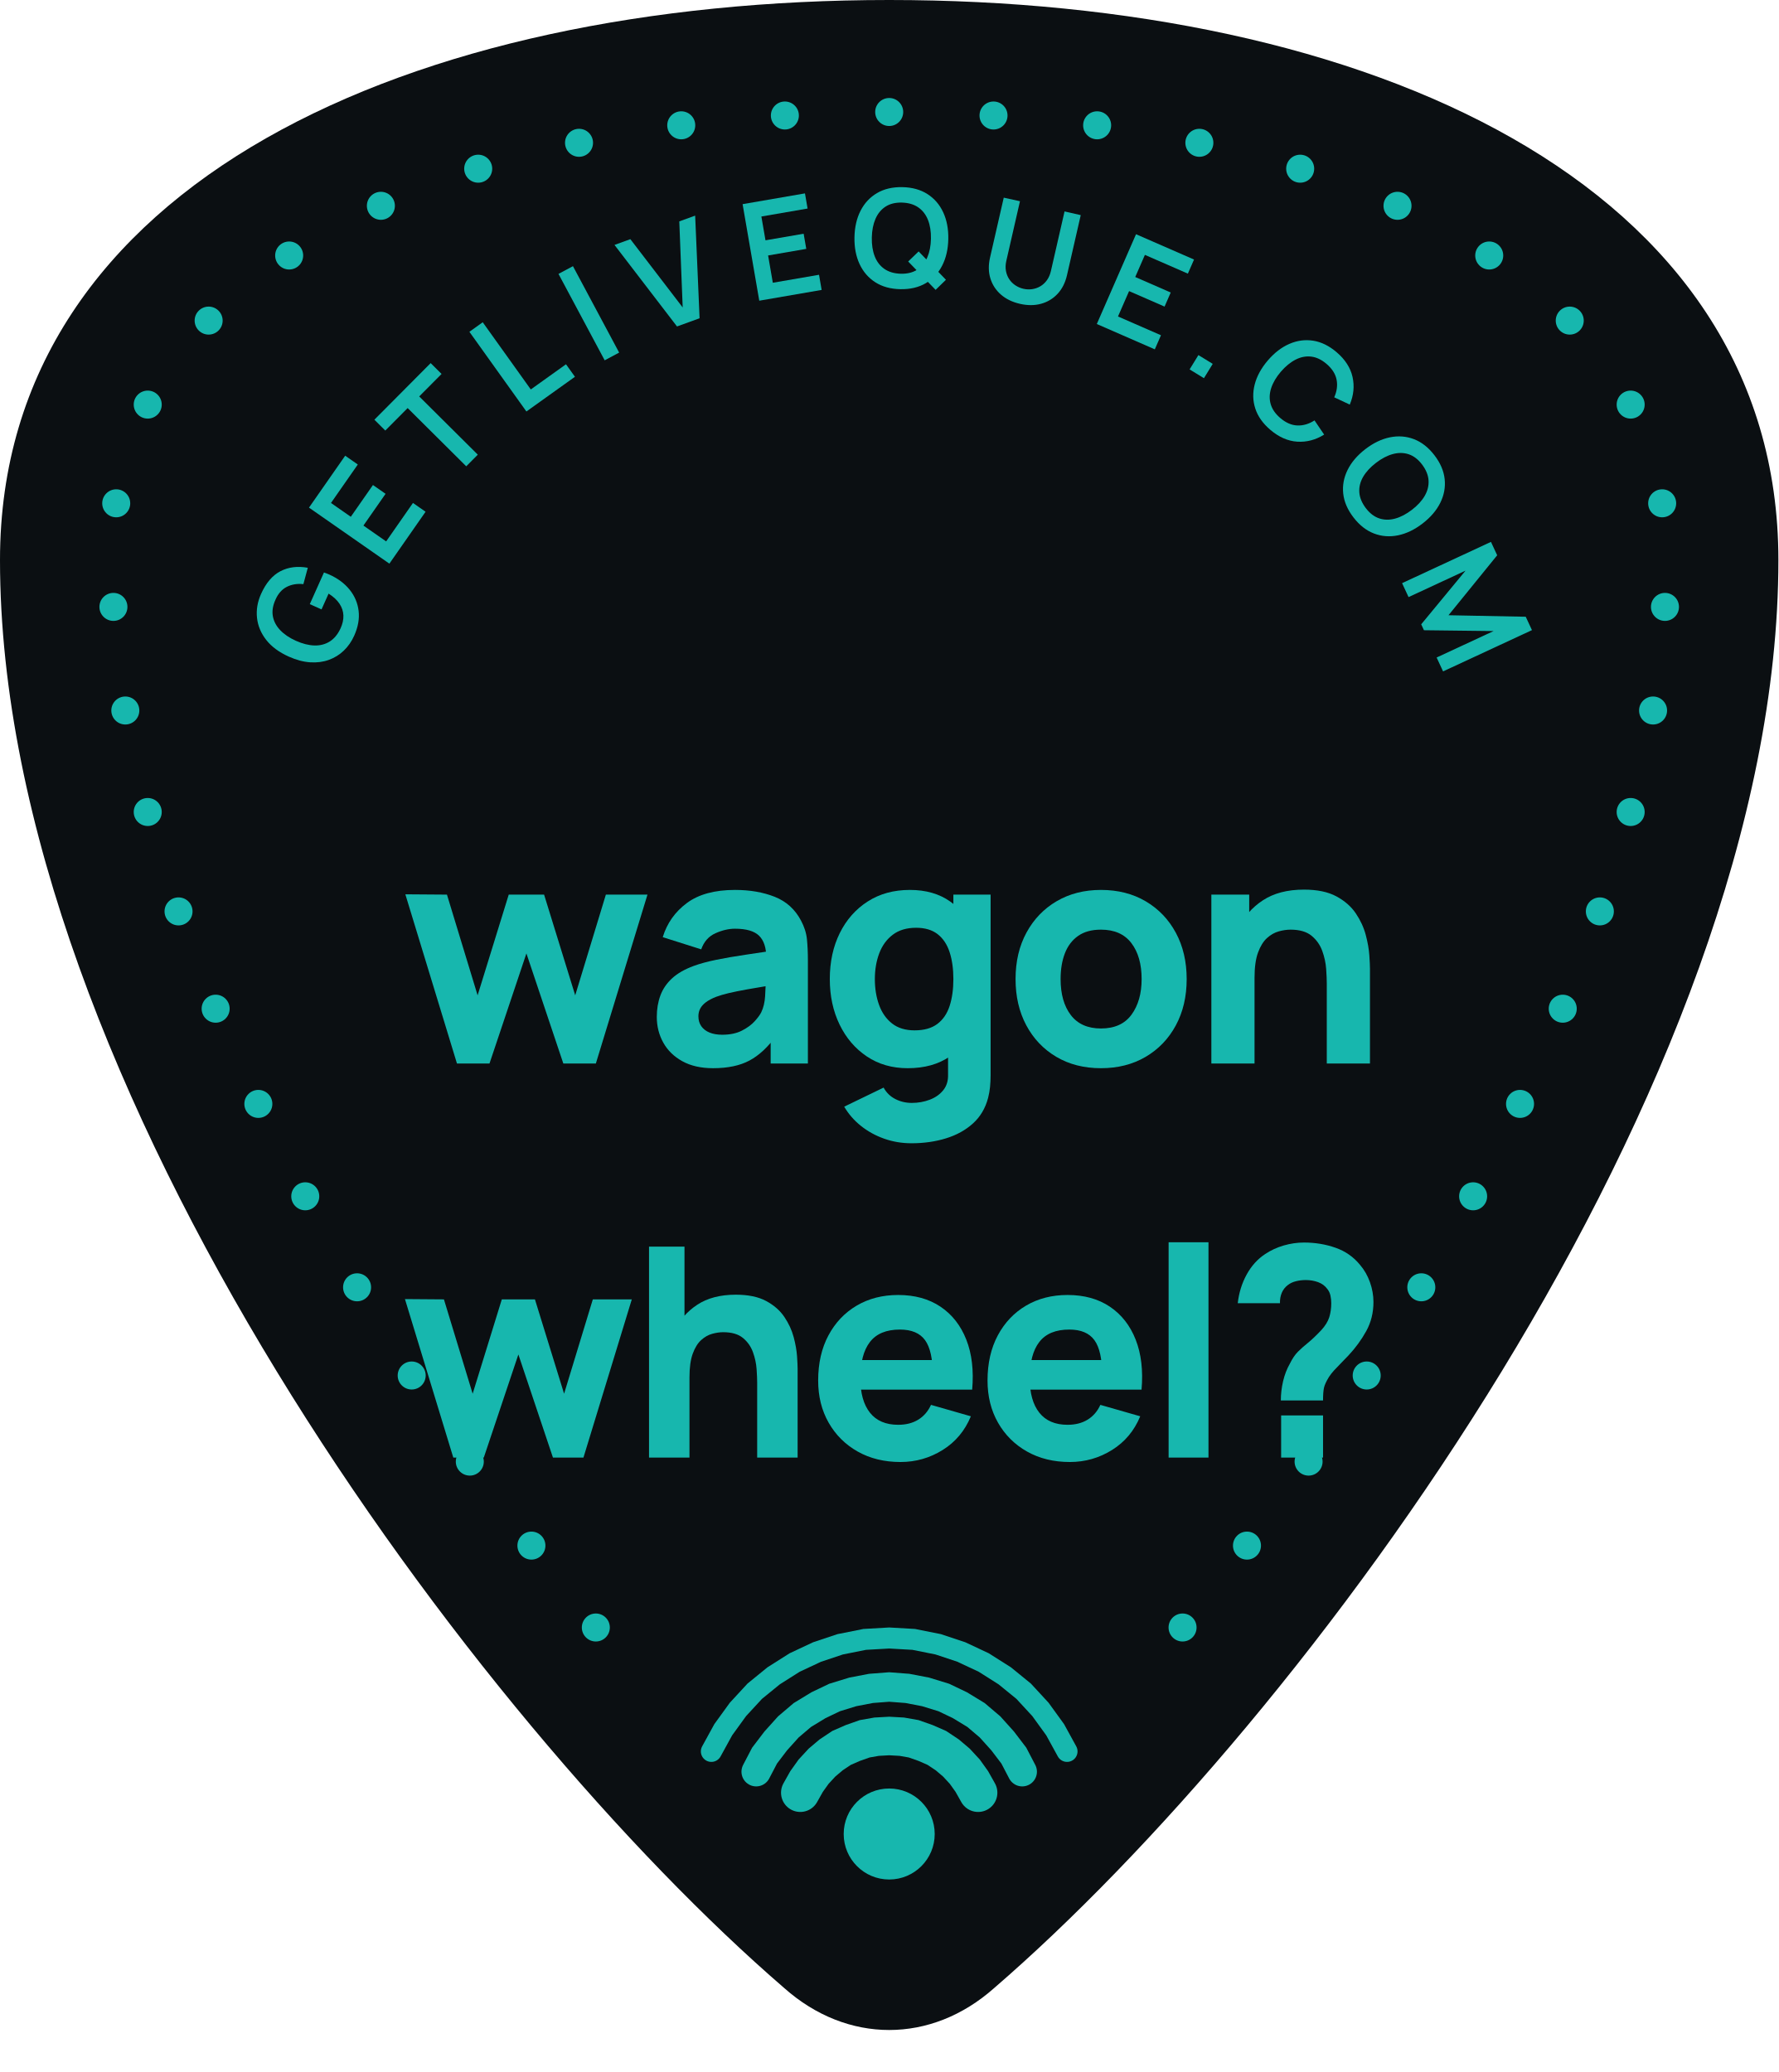
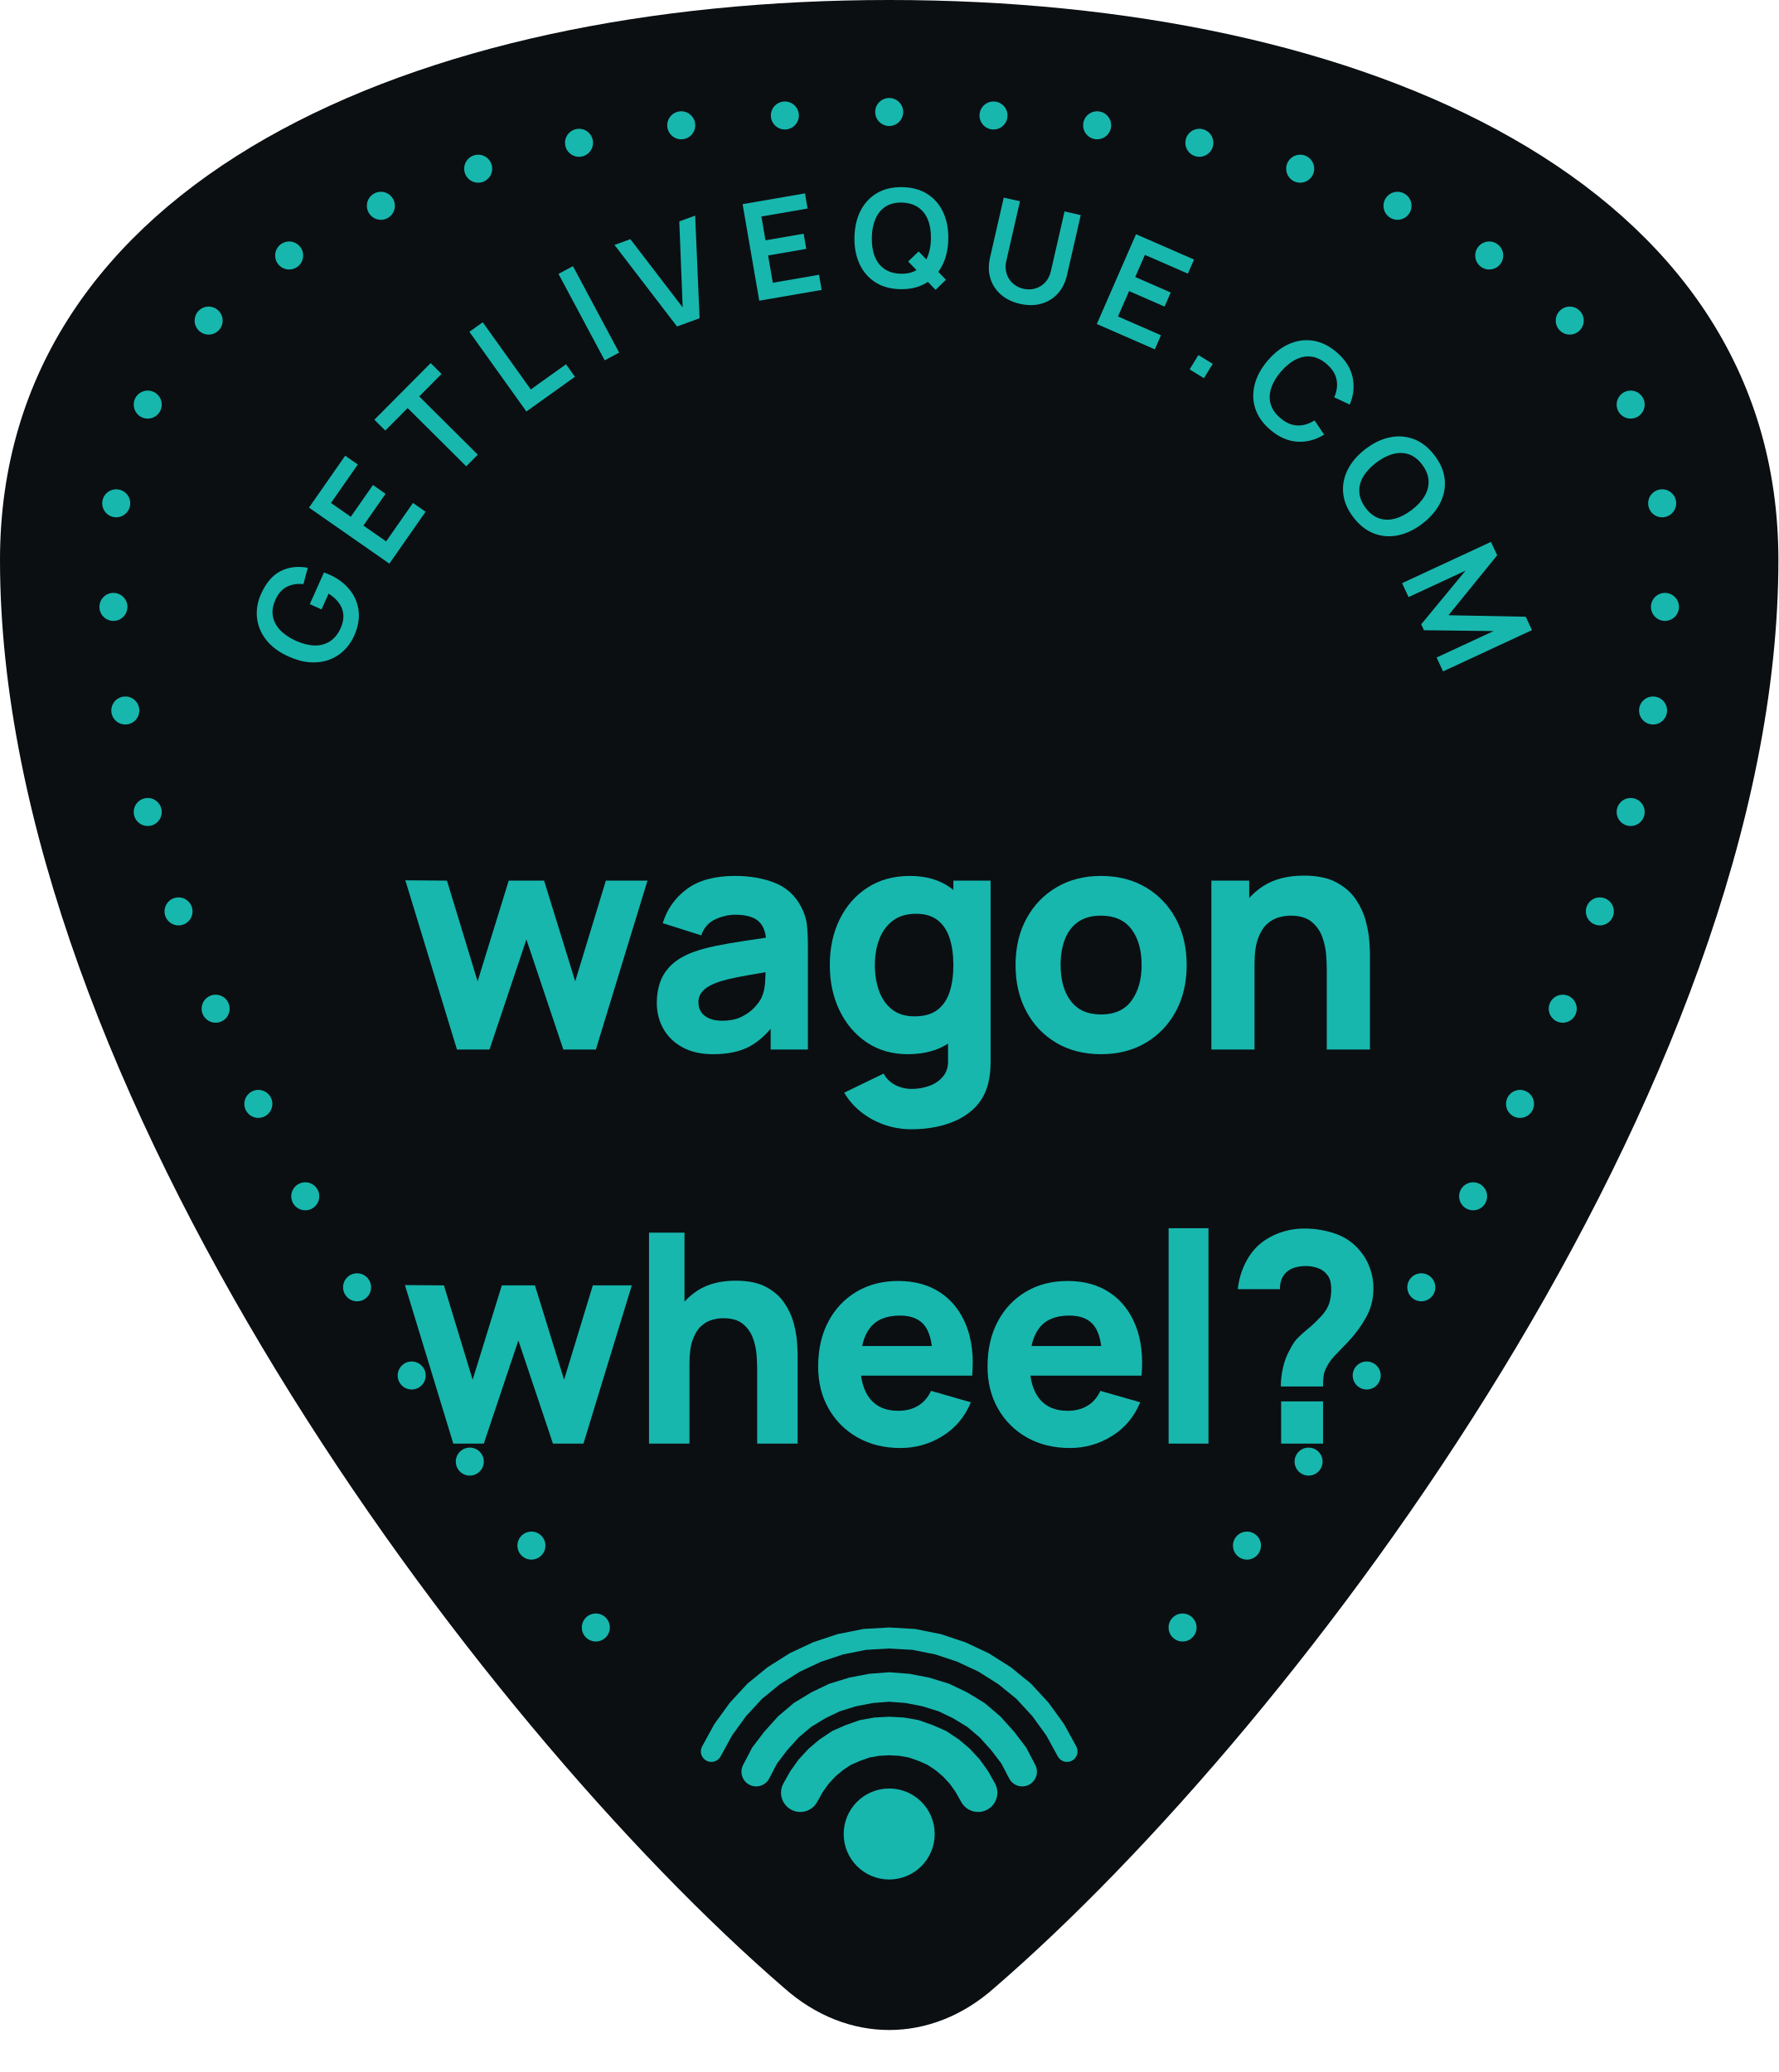
<svg xmlns="http://www.w3.org/2000/svg" viewBox="0 0 25.4 29.6" width="25.4mm" height="29.6mm">
  <defs>
    <clipPath id="pk">
      <path d="M 12.7 0.0 C 19.5 0.0 25.4 2.6 25.4 8.0 C 25.4 15.5 18.6 24.6 14.2 28.4 C 13.3 29.2 12.1 29.2 11.2 28.4 C 6.8 24.6 0.0 15.5 0.0 8.0 C 0.0 2.6 5.9 0.0 12.7 0.0 Z" />
    </clipPath>
  </defs>
  <path d="M 12.7 0.0 C 19.5 0.0 25.4 2.6 25.4 8.0 C 25.4 15.5 18.6 24.6 14.2 28.4 C 13.3 29.2 12.1 29.2 11.2 28.4 C 6.8 24.6 0.0 15.5 0.0 8.0 C 0.0 2.6 5.9 0.0 12.7 0.0 Z" fill="#0B0F12" />
  <g clip-path="url(#pk)">
    <circle cx="12.70" cy="1.60" r="0.2" fill="#17B7AE" />
    <circle cx="14.19" cy="1.65" r="0.2" fill="#17B7AE" />
    <circle cx="15.67" cy="1.79" r="0.2" fill="#17B7AE" />
    <circle cx="17.13" cy="2.04" r="0.2" fill="#17B7AE" />
    <circle cx="18.57" cy="2.41" r="0.2" fill="#17B7AE" />
    <circle cx="19.96" cy="2.94" r="0.2" fill="#17B7AE" />
    <circle cx="21.27" cy="3.65" r="0.2" fill="#17B7AE" />
    <circle cx="22.42" cy="4.58" r="0.2" fill="#17B7AE" />
    <circle cx="23.29" cy="5.78" r="0.2" fill="#17B7AE" />
    <circle cx="23.74" cy="7.19" r="0.2" fill="#17B7AE" />
    <circle cx="23.78" cy="8.67" r="0.2" fill="#17B7AE" />
    <circle cx="23.61" cy="10.15" r="0.2" fill="#17B7AE" />
    <circle cx="23.29" cy="11.60" r="0.2" fill="#17B7AE" />
    <circle cx="22.85" cy="13.02" r="0.2" fill="#17B7AE" />
    <circle cx="22.32" cy="14.41" r="0.2" fill="#17B7AE" />
    <circle cx="21.71" cy="15.77" r="0.2" fill="#17B7AE" />
    <circle cx="21.04" cy="17.09" r="0.2" fill="#17B7AE" />
    <circle cx="20.30" cy="18.39" r="0.2" fill="#17B7AE" />
    <circle cx="19.52" cy="19.65" r="0.2" fill="#17B7AE" />
    <circle cx="18.69" cy="20.88" r="0.2" fill="#17B7AE" />
    <circle cx="17.81" cy="22.08" r="0.2" fill="#17B7AE" />
    <circle cx="16.89" cy="23.25" r="0.2" fill="#17B7AE" />
    <circle cx="8.51" cy="23.25" r="0.2" fill="#17B7AE" />
    <circle cx="7.59" cy="22.08" r="0.2" fill="#17B7AE" />
    <circle cx="6.71" cy="20.88" r="0.2" fill="#17B7AE" />
    <circle cx="5.88" cy="19.65" r="0.2" fill="#17B7AE" />
    <circle cx="5.10" cy="18.39" r="0.2" fill="#17B7AE" />
    <circle cx="4.36" cy="17.09" r="0.2" fill="#17B7AE" />
    <circle cx="3.69" cy="15.77" r="0.2" fill="#17B7AE" />
    <circle cx="3.08" cy="14.41" r="0.2" fill="#17B7AE" />
    <circle cx="2.55" cy="13.02" r="0.2" fill="#17B7AE" />
    <circle cx="2.11" cy="11.60" r="0.2" fill="#17B7AE" />
    <circle cx="1.79" cy="10.15" r="0.2" fill="#17B7AE" />
    <circle cx="1.62" cy="8.67" r="0.2" fill="#17B7AE" />
    <circle cx="1.66" cy="7.19" r="0.2" fill="#17B7AE" />
    <circle cx="2.11" cy="5.78" r="0.2" fill="#17B7AE" />
    <circle cx="2.98" cy="4.58" r="0.2" fill="#17B7AE" />
    <circle cx="4.13" cy="3.65" r="0.2" fill="#17B7AE" />
    <circle cx="5.44" cy="2.94" r="0.2" fill="#17B7AE" />
    <circle cx="6.83" cy="2.41" r="0.2" fill="#17B7AE" />
    <circle cx="8.27" cy="2.04" r="0.2" fill="#17B7AE" />
    <circle cx="9.73" cy="1.79" r="0.2" fill="#17B7AE" />
    <circle cx="11.21" cy="1.65" r="0.2" fill="#17B7AE" />
    <path d="M11.43 25.61 L11.52 25.45 L11.62 25.31 L11.74 25.18 L11.87 25.07 L12.02 24.97 L12.18 24.90 L12.35 24.84 L12.52 24.81 L12.70 24.80 L12.88 24.81 L13.05 24.84 L13.22 24.90 L13.38 24.97 L13.53 25.07 L13.66 25.18 L13.78 25.31 L13.88 25.45 L13.97 25.61" fill="none" stroke="#17B7AE" stroke-width="0.55" stroke-linecap="round" />
    <path d="M10.80 25.31 L10.92 25.08 L11.08 24.87 L11.26 24.67 L11.46 24.50 L11.69 24.36 L11.92 24.25 L12.18 24.17 L12.44 24.12 L12.70 24.10 L12.96 24.12 L13.22 24.17 L13.48 24.25 L13.71 24.36 L13.94 24.50 L14.14 24.67 L14.32 24.87 L14.48 25.08 L14.60 25.31" fill="none" stroke="#17B7AE" stroke-width="0.42" stroke-linecap="round" />
    <path d="M10.16 25.02 L10.33 24.71 L10.54 24.42 L10.78 24.16 L11.05 23.94 L11.35 23.75 L11.67 23.60 L12.00 23.49 L12.35 23.42 L12.70 23.40 L13.05 23.42 L13.40 23.49 L13.73 23.60 L14.05 23.75 L14.35 23.94 L14.62 24.16 L14.86 24.42 L15.07 24.71 L15.24 25.02" fill="none" stroke="#17B7AE" stroke-width="0.3" stroke-linecap="round" />
    <circle cx="12.7" cy="26.2" r="0.65" fill="#17B7AE" />
    <g transform="translate(5.032 9.070) rotate(-65.90)">
      <path transform="translate(-0.712 0) scale(0.000972 -0.000972)" d="M734 -30Q594 -30 471.5 19.5Q349 69 256.5 165.0Q164 261 112.0 400.5Q60 540 60 720Q60 956 148.0 1123.5Q236 1291 389.0 1380.5Q542 1470 734 1470Q1000 1470 1155.5 1346.5Q1311 1223 1366 1000L1120 961Q1079 1089 986.0 1165.5Q893 1242 749 1242Q604 1244 508.0 1179.0Q412 1114 363.5 996.0Q315 878 315 720Q315 562 363.0 445.5Q411 329 507.5 264.0Q604 199 749 197Q858 196 940.0 236.5Q1022 277 1074.0 359.5Q1126 442 1144 566H890V755H1400Q1402 739 1403.0 708.0Q1404 677 1404 671Q1404 467 1323.5 308.5Q1243 150 1093.0 60.0Q943 -30 734 -30Z" fill="#17B7AE" />
    </g>
    <g transform="translate(5.809 7.697) rotate(-55.12)">
      <path transform="translate(-0.569 0) scale(0.000972 -0.000972)" d="M140 0V1440H1070V1214H381V859H950V633H381V226H1070V0Z" fill="#17B7AE" />
    </g>
    <g transform="translate(6.742 6.578) rotate(-45.17)">
      <path transform="translate(-0.590 0) scale(0.000972 -0.000972)" d="M486 0V1214H20V1440H1193V1214H727V0Z" fill="#17B7AE" />
    </g>
    <g transform="translate(7.814 5.667) rotate(-35.57)">
      <path transform="translate(-0.519 0) scale(0.000972 -0.000972)" d="M160 0V1440H401V226H1037V0Z" fill="#17B7AE" />
    </g>
    <g transform="translate(8.740 5.092) rotate(-28.12)">
      <path transform="translate(-0.273 0) scale(0.000972 -0.000972)" d="M160 0V1440H401V0Z" fill="#17B7AE" />
    </g>
    <g transform="translate(9.831 4.605) rotate(-19.97)">
      <path transform="translate(-0.623 0) scale(0.000972 -0.000972)" d="M464 0 10 1440H258L638 234L1023 1440H1271L817 0Z" fill="#17B7AE" />
    </g>
    <g transform="translate(11.271 4.222) rotate(-9.80)">
      <path transform="translate(-0.569 0) scale(0.000972 -0.000972)" d="M140 0V1440H1070V1214H381V859H950V633H381V226H1070V0Z" fill="#17B7AE" />
    </g>
    <g transform="translate(12.861 4.102) rotate(1.10)">
      <path transform="translate(-0.729 0) scale(0.000972 -0.000972)" d="M1267 -30 856 379 1007 530 1416 121ZM749 -30Q533 -30 379.0 64.5Q225 159 142.5 328.0Q60 497 60 720Q60 943 142.5 1112.0Q225 1281 379.0 1375.5Q533 1470 749 1470Q965 1470 1119.5 1375.5Q1274 1281 1356.5 1112.0Q1439 943 1439 720Q1439 497 1356.5 328.0Q1274 159 1119.5 64.5Q965 -30 749 -30ZM749 197Q894 196 990.5 261.0Q1087 326 1135.5 444.0Q1184 562 1184 720Q1184 878 1135.5 994.5Q1087 1111 990.5 1176.0Q894 1241 749 1243Q604 1244 508.0 1179.0Q412 1114 363.5 996.0Q315 878 315 720Q315 562 363.0 445.5Q411 329 507.5 264.0Q604 199 749 197Z" fill="#17B7AE" />
    </g>
    <g transform="translate(14.574 4.312) rotate(12.89)">
      <path transform="translate(-0.700 0) scale(0.000972 -0.000972)" d="M720 -30Q548 -30 417.5 40.0Q287 110 213.5 237.0Q140 364 140 535V1438L384 1440V541Q384 460 411.5 396.0Q439 332 486.0 287.5Q533 243 594.0 220.0Q655 197 720 197Q787 197 847.5 220.5Q908 244 955.0 288.5Q1002 333 1029.0 397.0Q1056 461 1056 541V1440H1300V535Q1300 364 1226.5 237.0Q1153 110 1022.5 40.0Q892 -30 720 -30Z" fill="#17B7AE" />
    </g>
    <g transform="translate(16.062 4.802) rotate(23.59)">
      <path transform="translate(-0.569 0) scale(0.000972 -0.000972)" d="M140 0V1440H1070V1214H381V859H950V633H381V226H1070V0Z" fill="#17B7AE" />
    </g>
    <g transform="translate(17.093 5.340) rotate(31.53)">
      <path transform="translate(-0.295 0) scale(0.000972 -0.000972)" d="M180 0V247H427V0Z" fill="#17B7AE" />
    </g>
    <g transform="translate(18.154 6.111) rotate(40.49)">
      <path transform="translate(-0.718 0) scale(0.000972 -0.000972)" d="M749 -30Q533 -30 379.0 64.5Q225 159 142.5 328.0Q60 497 60 720Q60 943 142.5 1112.0Q225 1281 379.0 1375.5Q533 1470 749 1470Q998 1470 1164.0 1345.5Q1330 1221 1397 1010L1154 943Q1112 1084 1011.0 1163.5Q910 1243 749 1243Q604 1243 507.5 1178.0Q411 1113 362.5 995.5Q314 878 313 720Q313 562 361.5 444.5Q410 327 507.0 262.0Q604 197 749 197Q910 197 1011.0 277.0Q1112 357 1154 497L1397 430Q1330 219 1164.0 94.5Q998 -30 749 -30Z" fill="#17B7AE" />
    </g>
    <g transform="translate(19.355 7.375) rotate(52.40)">
      <path transform="translate(-0.729 0) scale(0.000972 -0.000972)" d="M749 -30Q533 -30 379.0 64.5Q225 159 142.5 328.0Q60 497 60 720Q60 943 142.5 1112.0Q225 1281 379.0 1375.5Q533 1470 749 1470Q965 1470 1119.5 1375.5Q1274 1281 1356.5 1112.0Q1439 943 1439 720Q1439 497 1356.5 328.0Q1274 159 1119.5 64.5Q965 -30 749 -30ZM749 197Q894 196 990.5 261.0Q1087 326 1135.5 444.0Q1184 562 1184 720Q1184 878 1135.5 994.5Q1087 1111 990.5 1176.0Q894 1241 749 1243Q604 1244 508.0 1179.0Q412 1114 363.5 996.0Q315 878 315 720Q315 562 363.0 445.5Q411 329 507.5 264.0Q604 199 749 197Z" fill="#17B7AE" />
    </g>
    <g transform="translate(20.318 8.961) rotate(65.09)">
      <path transform="translate(-0.831 0) scale(0.000972 -0.000972)" d="M140 0V1440H357L855 420L1353 1440H1570V0H1345V923L903 0H807L366 923V0Z" fill="#17B7AE" />
    </g>
-     <path transform="translate(5.700 15.193) scale(0.002234 -0.002234)" d="M370 0 40 1082 306 1080 502 436 701 1080H927L1126 436L1322 1080H1588L1258 0H1050L814 704L578 0Z" fill="#17B7AE" />
-     <path transform="translate(9.202 15.193) scale(0.002234 -0.002234)" d="M440 -30Q324 -30 243.5 14.5Q163 59 121.5 133.5Q80 208 80 298Q80 373 103.0 435.0Q126 497 177.5 544.5Q229 592 316 624Q376 646 459.0 663.0Q542 680 647.0 695.5Q752 711 878 730L780 676Q780 772 734.0 817.0Q688 862 580 862Q520 862 455.0 833.0Q390 804 364 730L118 808Q159 942 272.0 1026.0Q385 1110 580 1110Q723 1110 834.0 1066.0Q945 1022 1002 914Q1034 854 1040.0 794.0Q1046 734 1046 660V0H808V222L842 176Q763 67 671.5 18.5Q580 -30 440 -30ZM498 184Q573 184 624.5 210.5Q676 237 706.5 271.0Q737 305 748 328Q769 372 772.5 430.5Q776 489 776 528L856 508Q735 488 660.0 474.5Q585 461 539.0 450.0Q493 439 458 426Q418 410 393.5 391.5Q369 373 357.5 351.0Q346 329 346 302Q346 265 364.5 238.5Q383 212 417.0 198.0Q451 184 498 184Z" fill="#17B7AE" />
-     <path transform="translate(11.673 15.193) scale(0.002234 -0.002234)" d="M602 -510Q510 -510 427.0 -480.5Q344 -451 278.5 -398.5Q213 -346 172 -276L424 -154Q450 -202 498.5 -227.0Q547 -252 604 -252Q665 -252 719.0 -231.5Q773 -211 805.5 -170.5Q838 -130 836 -70V244H870V1080H1108V-74Q1108 -114 1104.5 -149.5Q1101 -185 1092 -220Q1066 -319 995.5 -383.0Q925 -447 823.0 -478.5Q721 -510 602 -510ZM578 -30Q429 -30 317.0 45.0Q205 120 142.5 249.0Q80 378 80 540Q80 705 143.5 833.5Q207 962 322.0 1036.0Q437 1110 592 1110Q746 1110 851.0 1035.0Q956 960 1010.0 831.0Q1064 702 1064 540Q1064 378 1009.5 249.0Q955 120 847.0 45.0Q739 -30 578 -30ZM622 212Q713 212 767.5 253.0Q822 294 846.0 368.0Q870 442 870 540Q870 638 846.0 712.0Q822 786 769.5 827.0Q717 868 632 868Q541 868 482.5 823.5Q424 779 396.0 704.5Q368 630 368 540Q368 449 395.0 374.5Q422 300 478.0 256.0Q534 212 622 212Z" fill="#17B7AE" />
-     <path transform="translate(14.326 15.193) scale(0.002234 -0.002234)" d="M626 -30Q463 -30 340.0 43.0Q217 116 148.5 244.5Q80 373 80 540Q80 709 150.0 837.5Q220 966 343.0 1038.0Q466 1110 626 1110Q789 1110 912.5 1037.0Q1036 964 1105.0 835.5Q1174 707 1174 540Q1174 372 1104.5 243.5Q1035 115 911.5 42.5Q788 -30 626 -30ZM626 224Q757 224 821.5 312.5Q886 401 886 540Q886 684 820.5 770.0Q755 856 626 856Q537 856 480.0 816.0Q423 776 395.5 705.0Q368 634 368 540Q368 395 433.5 309.5Q499 224 626 224Z" fill="#17B7AE" />
-     <path transform="translate(16.993 15.193) scale(0.002234 -0.002234)" d="M876 0V510Q876 547 872.0 604.5Q868 662 847.0 720.0Q826 778 778.5 817.0Q731 856 644 856Q609 856 569.0 845.0Q529 834 494.0 802.5Q459 771 436.5 710.0Q414 649 414 548L258 622Q258 750 310.0 862.0Q362 974 466.5 1043.0Q571 1112 730 1112Q857 1112 937.0 1069.0Q1017 1026 1061.5 960.0Q1106 894 1125.0 822.5Q1144 751 1148.0 692.0Q1152 633 1152 606V0ZM138 0V1080H380V722H414V0Z" fill="#17B7AE" />
-     <path transform="translate(5.700 20.823) scale(0.002093 -0.002093)" d="M370 0 40 1082 306 1080 502 436 701 1080H927L1126 436L1322 1080H1588L1258 0H1050L814 704L578 0Z" fill="#17B7AE" />
-     <path transform="translate(8.981 20.823) scale(0.002093 -0.002093)" d="M876 0V510Q876 547 872.0 604.5Q868 662 847.0 720.0Q826 778 778.5 817.0Q731 856 644 856Q609 856 569.0 845.0Q529 834 494.0 802.5Q459 771 436.5 710.0Q414 649 414 548L258 622Q258 750 310.0 862.0Q362 974 466.5 1043.0Q571 1112 730 1112Q857 1112 937.0 1069.0Q1017 1026 1061.5 960.0Q1106 894 1125.0 822.5Q1144 751 1148.0 692.0Q1152 633 1152 606V0ZM138 0V1440H380V700H414V0Z" fill="#17B7AE" />
-     <path transform="translate(11.518 20.823) scale(0.002093 -0.002093)" d="M642 -30Q476 -30 349.5 41.5Q223 113 151.5 238.5Q80 364 80 526Q80 703 150.0 834.0Q220 965 343.0 1037.5Q466 1110 626 1110Q796 1110 915.0 1030.0Q1034 950 1091.0 805.0Q1148 660 1131 464H862V564Q862 729 809.5 801.5Q757 874 638 874Q499 874 433.5 789.5Q368 705 368 540Q368 389 433.5 306.5Q499 224 626 224Q706 224 763.0 259.0Q820 294 850 360L1122 282Q1061 134 929.5 52.0Q798 -30 642 -30ZM284 464V666H1000V464Z" fill="#17B7AE" />
-     <path transform="translate(13.937 20.823) scale(0.002093 -0.002093)" d="M642 -30Q476 -30 349.5 41.5Q223 113 151.5 238.5Q80 364 80 526Q80 703 150.0 834.0Q220 965 343.0 1037.5Q466 1110 626 1110Q796 1110 915.0 1030.0Q1034 950 1091.0 805.0Q1148 660 1131 464H862V564Q862 729 809.5 801.5Q757 874 638 874Q499 874 433.5 789.5Q368 705 368 540Q368 389 433.5 306.5Q499 224 626 224Q706 224 763.0 259.0Q820 294 850 360L1122 282Q1061 134 929.5 52.0Q798 -30 642 -30ZM284 464V666H1000V464Z" fill="#17B7AE" />
-     <path transform="translate(16.356 20.823) scale(0.002093 -0.002093)" d="M160 0V1470H432V0Z" fill="#17B7AE" />
-     <path transform="translate(17.469 20.823) scale(0.002093 -0.002093)" d="M394 390Q394 456 409.5 522.0Q425 588 456 642Q481 693 510.5 722.5Q540 752 578.5 783.0Q617 814 670 870Q711 915 724.5 958.5Q738 1002 738 1054Q738 1081 732.5 1106.0Q727 1131 712 1150Q688 1183 648.5 1197.5Q609 1212 564 1212Q530 1212 497.5 1204.0Q465 1196 442 1178Q414 1157 400.5 1125.0Q387 1093 388 1054H100Q112 1161 161.0 1250.0Q210 1339 288 1390Q345 1428 414.0 1448.0Q483 1468 552 1468Q666 1468 767.0 1432.5Q868 1397 934 1316Q978 1265 1002.0 1197.5Q1026 1130 1026 1062Q1026 953 977.0 864.0Q928 775 856 698Q825 665 800.5 640.5Q776 616 756.5 594.5Q737 573 722 550Q694 504 688.0 475.0Q682 446 682 390ZM396 0V288H682V0Z" fill="#17B7AE" />
+     <path transform="translate(5.700 14.993) scale(0.002234 -0.002234)" d="M370 0 40 1082 306 1080 502 436 701 1080H927L1126 436L1322 1080H1588L1258 0H1050L814 704L578 0Z" fill="#17B7AE" />
+     <path transform="translate(9.202 14.993) scale(0.002234 -0.002234)" d="M440 -30Q324 -30 243.5 14.5Q163 59 121.5 133.5Q80 208 80 298Q80 373 103.0 435.0Q126 497 177.5 544.5Q229 592 316 624Q376 646 459.0 663.0Q542 680 647.0 695.5Q752 711 878 730L780 676Q780 772 734.0 817.0Q688 862 580 862Q520 862 455.0 833.0Q390 804 364 730L118 808Q159 942 272.0 1026.0Q385 1110 580 1110Q723 1110 834.0 1066.0Q945 1022 1002 914Q1034 854 1040.0 794.0Q1046 734 1046 660V0H808V222L842 176Q763 67 671.5 18.5Q580 -30 440 -30ZM498 184Q573 184 624.5 210.5Q676 237 706.5 271.0Q737 305 748 328Q769 372 772.5 430.5Q776 489 776 528L856 508Q735 488 660.0 474.5Q585 461 539.0 450.0Q493 439 458 426Q418 410 393.5 391.5Q369 373 357.5 351.0Q346 329 346 302Q346 265 364.5 238.5Q383 212 417.0 198.0Q451 184 498 184Z" fill="#17B7AE" />
+     <path transform="translate(11.673 14.993) scale(0.002234 -0.002234)" d="M602 -510Q510 -510 427.0 -480.5Q344 -451 278.5 -398.5Q213 -346 172 -276L424 -154Q450 -202 498.5 -227.0Q547 -252 604 -252Q665 -252 719.0 -231.5Q773 -211 805.5 -170.5Q838 -130 836 -70V244H870V1080H1108V-74Q1108 -114 1104.5 -149.5Q1101 -185 1092 -220Q1066 -319 995.5 -383.0Q925 -447 823.0 -478.5Q721 -510 602 -510ZM578 -30Q429 -30 317.0 45.0Q205 120 142.5 249.0Q80 378 80 540Q80 705 143.5 833.5Q207 962 322.0 1036.0Q437 1110 592 1110Q746 1110 851.0 1035.0Q956 960 1010.0 831.0Q1064 702 1064 540Q1064 378 1009.5 249.0Q955 120 847.0 45.0Q739 -30 578 -30ZM622 212Q713 212 767.5 253.0Q822 294 846.0 368.0Q870 442 870 540Q870 638 846.0 712.0Q822 786 769.5 827.0Q717 868 632 868Q541 868 482.5 823.5Q424 779 396.0 704.5Q368 630 368 540Q368 449 395.0 374.5Q422 300 478.0 256.0Q534 212 622 212Z" fill="#17B7AE" />
+     <path transform="translate(14.326 14.993) scale(0.002234 -0.002234)" d="M626 -30Q463 -30 340.0 43.0Q217 116 148.5 244.5Q80 373 80 540Q80 709 150.0 837.5Q220 966 343.0 1038.0Q466 1110 626 1110Q789 1110 912.5 1037.0Q1036 964 1105.0 835.5Q1174 707 1174 540Q1174 372 1104.5 243.5Q1035 115 911.5 42.5Q788 -30 626 -30ZM626 224Q757 224 821.5 312.5Q886 401 886 540Q886 684 820.5 770.0Q755 856 626 856Q537 856 480.0 816.0Q423 776 395.5 705.0Q368 634 368 540Q368 395 433.5 309.5Q499 224 626 224Z" fill="#17B7AE" />
+     <path transform="translate(16.993 14.993) scale(0.002234 -0.002234)" d="M876 0V510Q876 547 872.0 604.5Q868 662 847.0 720.0Q826 778 778.5 817.0Q731 856 644 856Q609 856 569.0 845.0Q529 834 494.0 802.5Q459 771 436.5 710.0Q414 649 414 548L258 622Q258 750 310.0 862.0Q362 974 466.5 1043.0Q571 1112 730 1112Q857 1112 937.0 1069.0Q1017 1026 1061.5 960.0Q1106 894 1125.0 822.5Q1144 751 1148.0 692.0Q1152 633 1152 606V0ZM138 0V1080H380V722H414V0Z" fill="#17B7AE" />
+     <path transform="translate(5.700 20.623) scale(0.002093 -0.002093)" d="M370 0 40 1082 306 1080 502 436 701 1080H927L1126 436L1322 1080H1588L1258 0H1050L814 704L578 0Z" fill="#17B7AE" />
+     <path transform="translate(8.981 20.623) scale(0.002093 -0.002093)" d="M876 0V510Q876 547 872.0 604.5Q868 662 847.0 720.0Q826 778 778.5 817.0Q731 856 644 856Q609 856 569.0 845.0Q529 834 494.0 802.5Q459 771 436.5 710.0Q414 649 414 548L258 622Q258 750 310.0 862.0Q362 974 466.5 1043.0Q571 1112 730 1112Q857 1112 937.0 1069.0Q1017 1026 1061.5 960.0Q1106 894 1125.0 822.5Q1144 751 1148.0 692.0Q1152 633 1152 606V0ZM138 0V1440H380V700H414V0Z" fill="#17B7AE" />
+     <path transform="translate(11.518 20.623) scale(0.002093 -0.002093)" d="M642 -30Q476 -30 349.5 41.5Q223 113 151.5 238.5Q80 364 80 526Q80 703 150.0 834.0Q220 965 343.0 1037.5Q466 1110 626 1110Q796 1110 915.0 1030.0Q1034 950 1091.0 805.0Q1148 660 1131 464H862V564Q862 729 809.5 801.5Q757 874 638 874Q499 874 433.5 789.5Q368 705 368 540Q368 389 433.5 306.5Q499 224 626 224Q706 224 763.0 259.0Q820 294 850 360L1122 282Q1061 134 929.5 52.0Q798 -30 642 -30ZM284 464V666H1000V464Z" fill="#17B7AE" />
+     <path transform="translate(13.937 20.623) scale(0.002093 -0.002093)" d="M642 -30Q476 -30 349.5 41.5Q223 113 151.5 238.5Q80 364 80 526Q80 703 150.0 834.0Q220 965 343.0 1037.5Q466 1110 626 1110Q796 1110 915.0 1030.0Q1034 950 1091.0 805.0Q1148 660 1131 464H862V564Q862 729 809.5 801.5Q757 874 638 874Q499 874 433.5 789.5Q368 705 368 540Q368 389 433.5 306.5Q499 224 626 224Q706 224 763.0 259.0Q820 294 850 360L1122 282Q1061 134 929.5 52.0Q798 -30 642 -30ZM284 464V666H1000V464Z" fill="#17B7AE" />
+     <path transform="translate(16.356 20.623) scale(0.002093 -0.002093)" d="M160 0V1470H432V0Z" fill="#17B7AE" />
+     <path transform="translate(17.469 20.623) scale(0.002093 -0.002093)" d="M394 390Q394 456 409.5 522.0Q425 588 456 642Q481 693 510.5 722.5Q540 752 578.5 783.0Q617 814 670 870Q711 915 724.5 958.5Q738 1002 738 1054Q738 1081 732.5 1106.0Q727 1131 712 1150Q688 1183 648.5 1197.5Q609 1212 564 1212Q530 1212 497.5 1204.0Q465 1196 442 1178Q414 1157 400.5 1125.0Q387 1093 388 1054H100Q112 1161 161.0 1250.0Q210 1339 288 1390Q345 1428 414.0 1448.0Q483 1468 552 1468Q666 1468 767.0 1432.5Q868 1397 934 1316Q978 1265 1002.0 1197.5Q1026 1130 1026 1062Q1026 953 977.0 864.0Q928 775 856 698Q825 665 800.5 640.5Q776 616 756.5 594.5Q737 573 722 550Q694 504 688.0 475.0Q682 446 682 390ZM396 0V288H682V0Z" fill="#17B7AE" />
  </g>
</svg>
